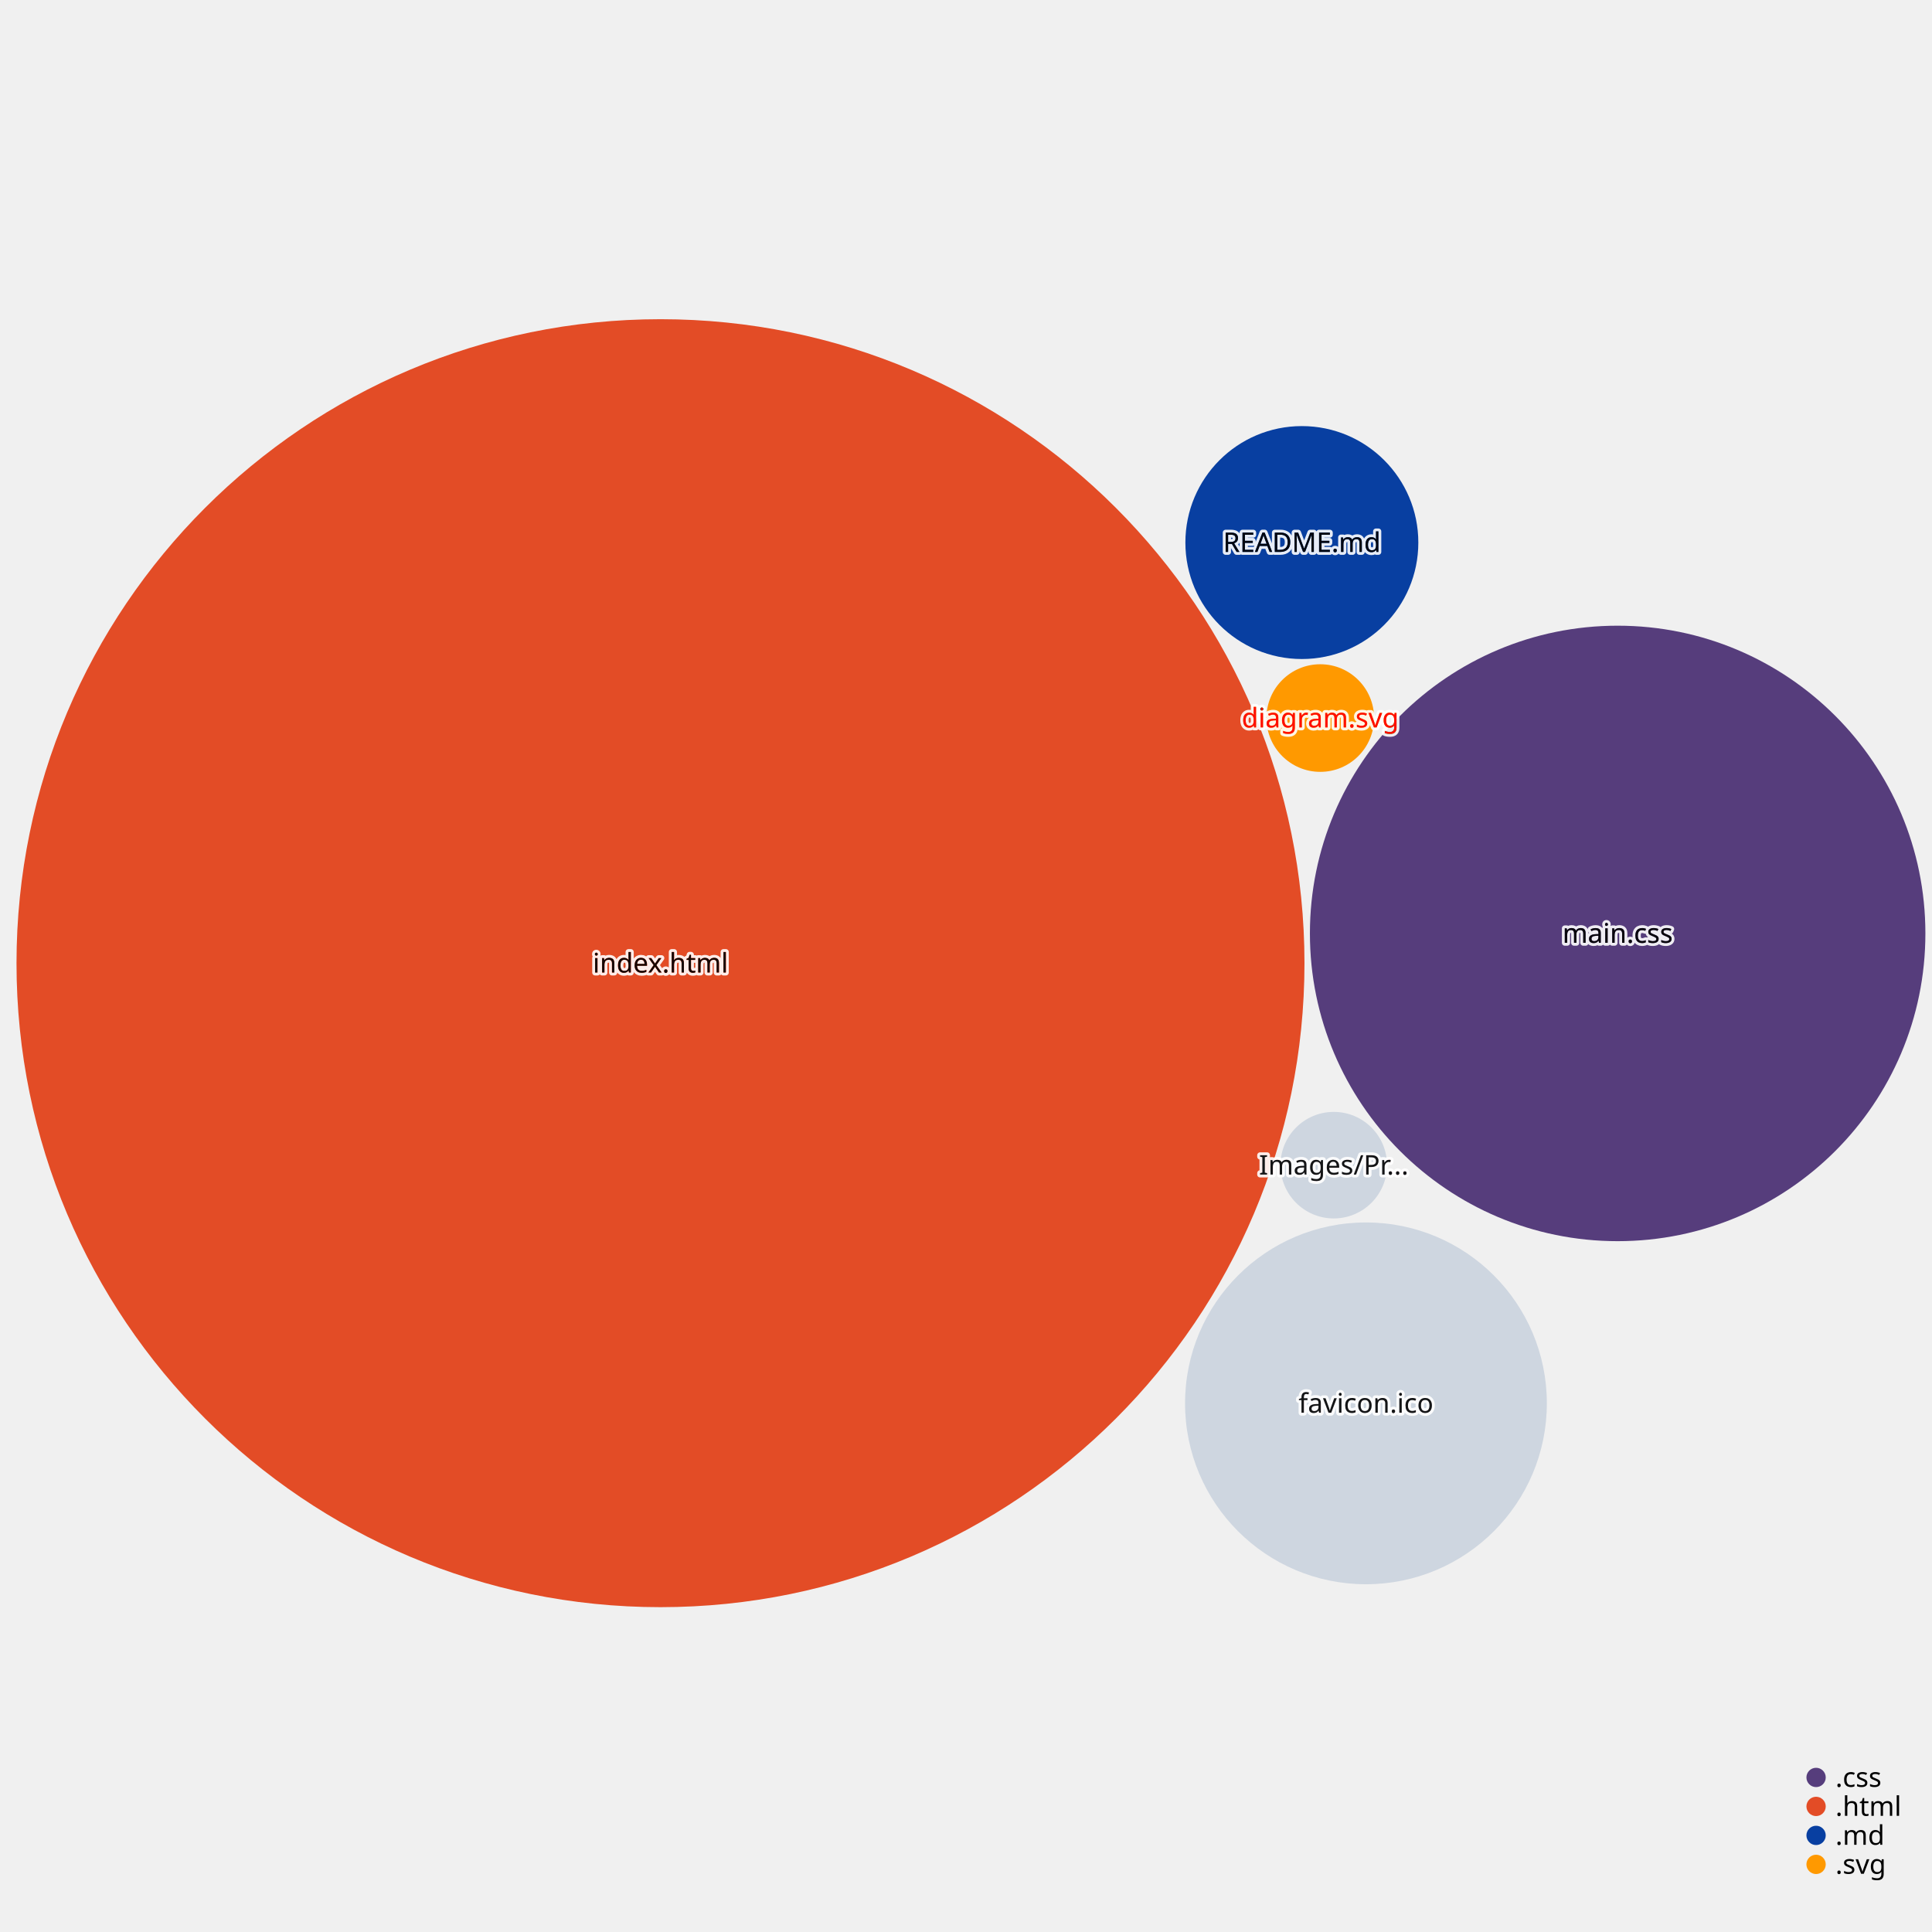
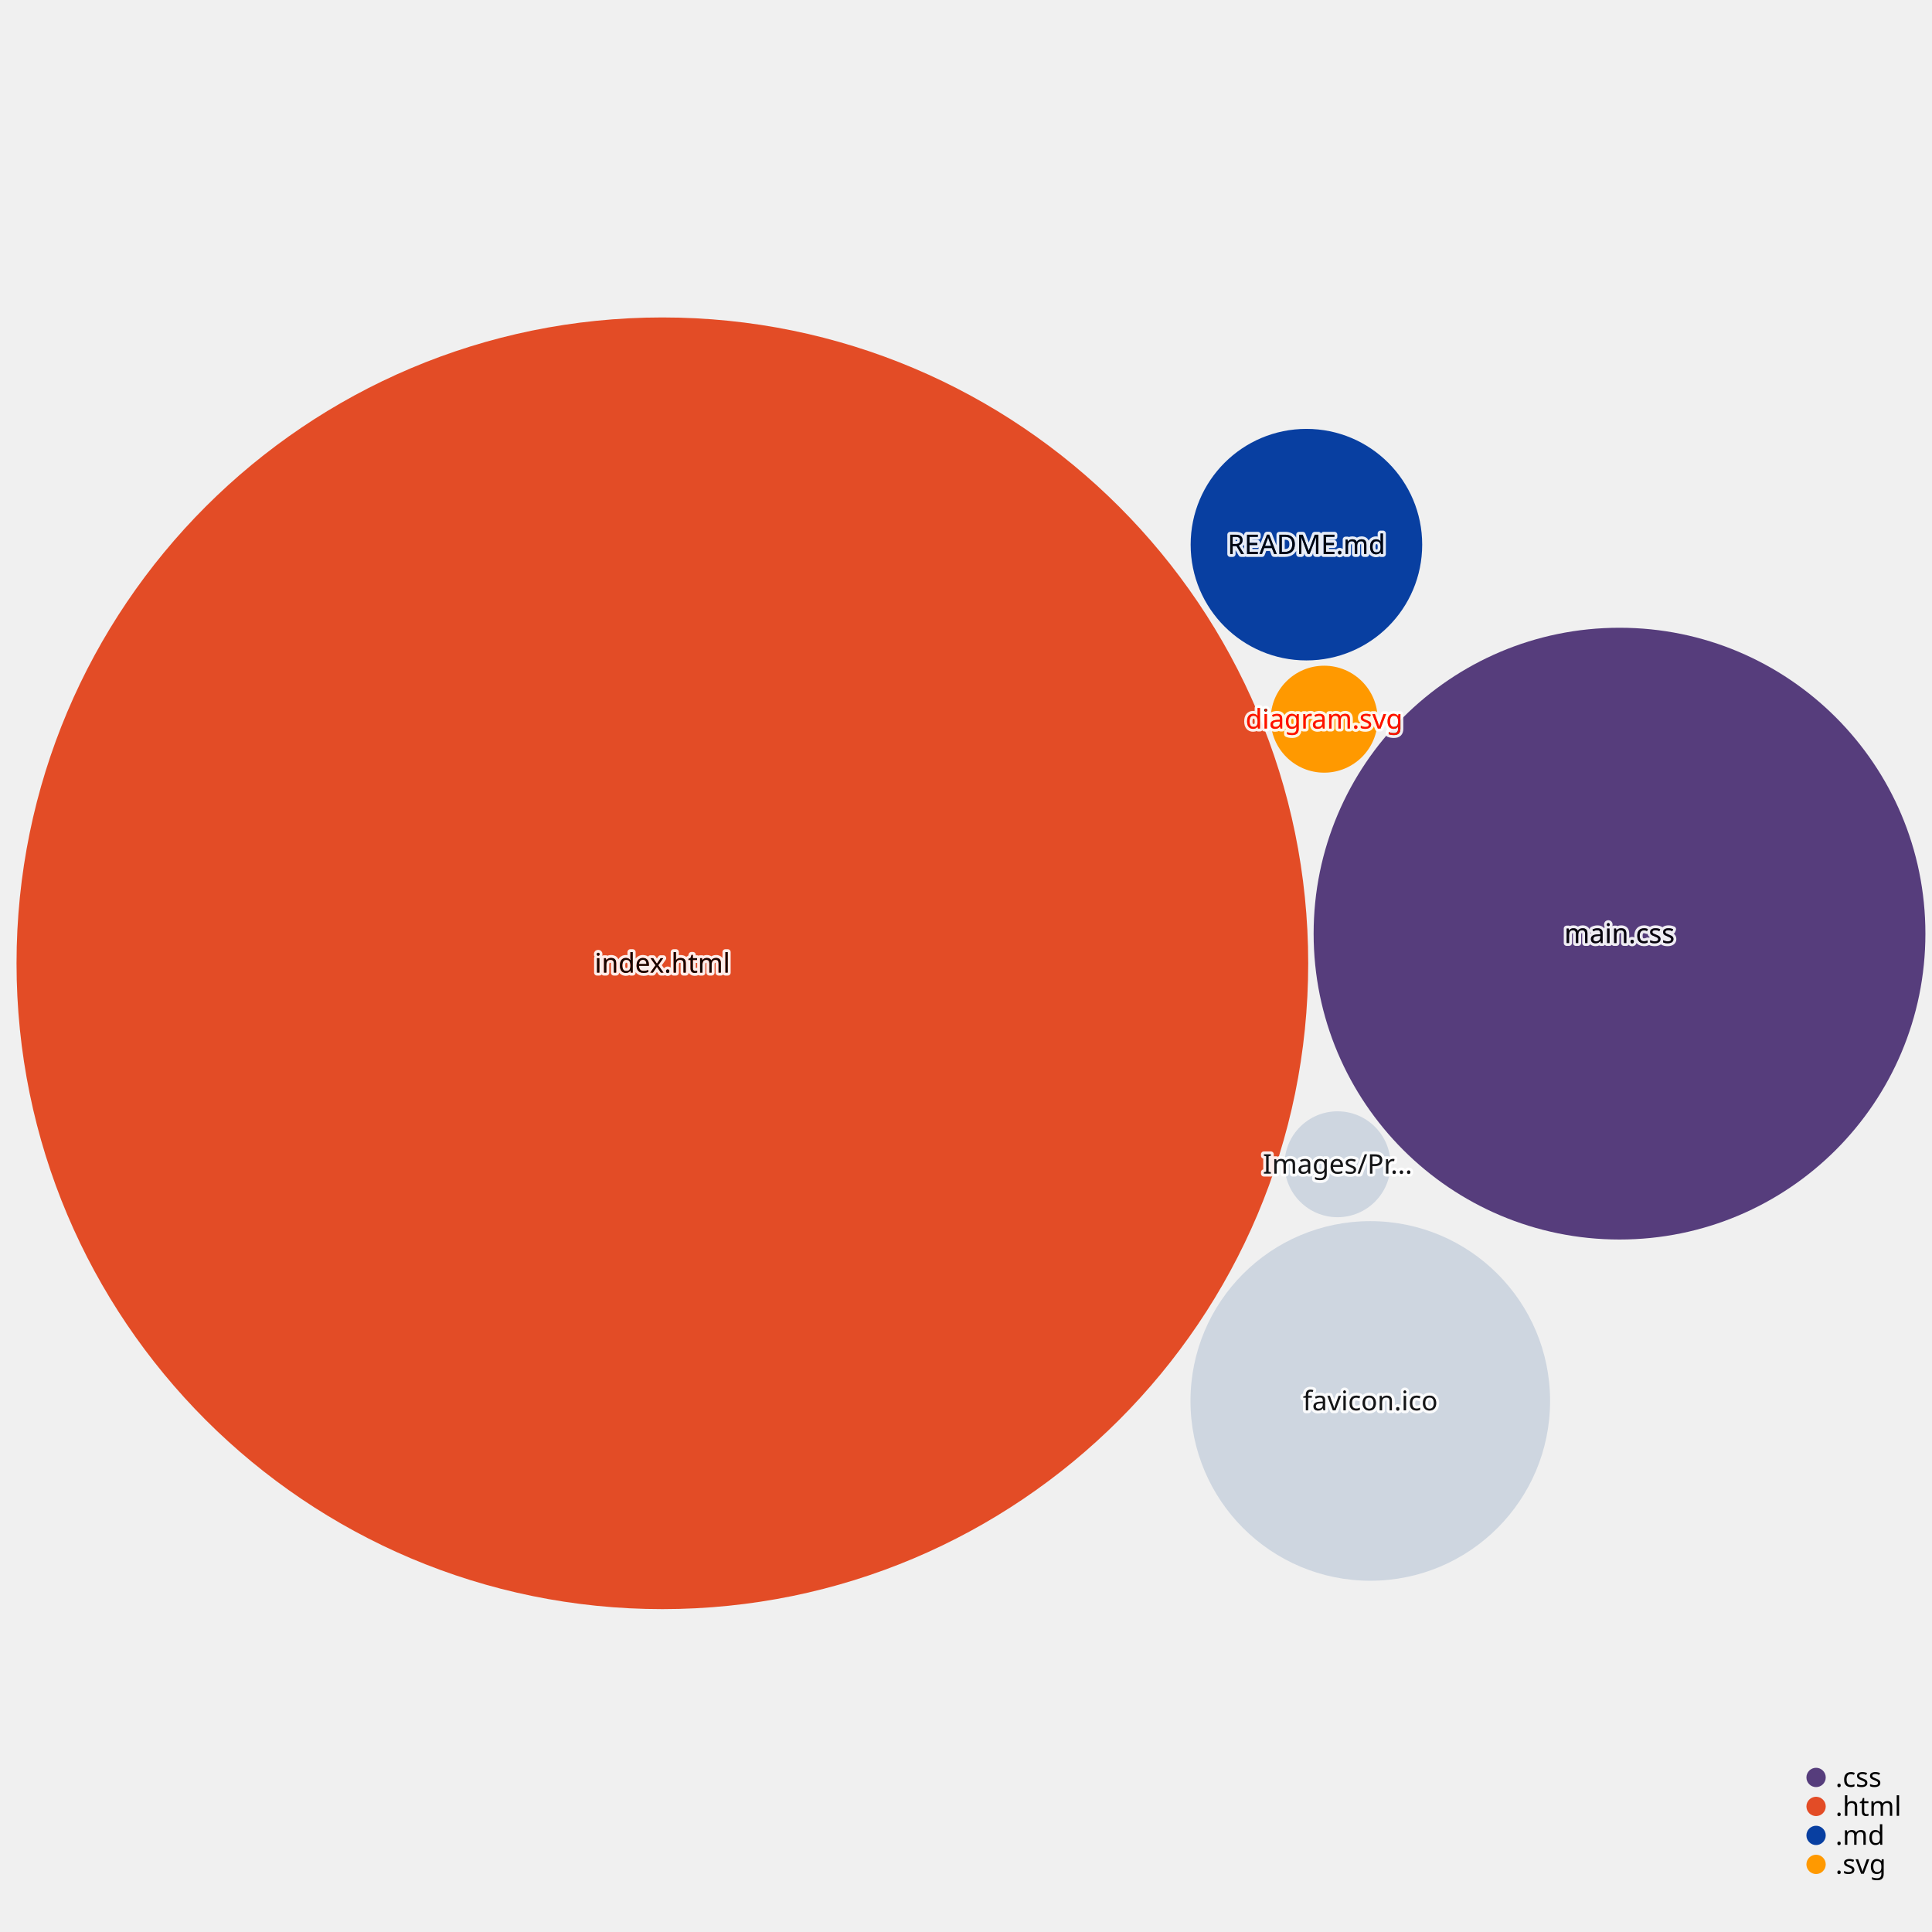
<svg xmlns="http://www.w3.org/2000/svg" width="1000" height="1000" style="background:white;font-family:sans-serif;overflow:visible">
  <defs>
    <filter id="glow" x="-50%" y="-50%" width="200%" height="200%">
      <feGaussianBlur stdDeviation="4" result="coloredBlur" />
      <feMerge>
        <feMergeNode in="coloredBlur" />
        <feMergeNode in="SourceGraphic" />
      </feMerge>
    </filter>
  </defs>
-   <g style="fill:#e34c26;transition:transform 0s ease-out, fill 0.1s ease-out" transform="translate(341.8681, 498.5429)">
-     <circle style="transition:all 0.5s ease-out" r="333.325" stroke-width="0" stroke="#374151" />
+   <g style="fill:#e34c26;transition:transform 0s ease-out, fill 0.1s ease-out" transform="translate(342.8427, 498.5925)">
+     <circle style="transition:all 0.5s ease-out" r="334.285" stroke-width="0" stroke="#374151" />
  </g>
-   <g style="fill:#563d7c;transition:transform 0s ease-out, fill 0.1s ease-out" transform="translate(837.2934, 483.1434)">
-     <circle style="transition:all 0.5s ease-out" r="159.286" stroke-width="0" stroke="#374151" />
+   <g style="fill:#563d7c;transition:transform 0s ease-out, fill 0.1s ease-out" transform="translate(838.2596, 483.2482)">
+     <circle style="transition:all 0.5s ease-out" r="158.326" stroke-width="0" stroke="#374151" />
  </g>
-   <g style="fill:#CED6E0;transition:transform 0s ease-out, fill 0.1s ease-out" transform="translate(707.015, 726.372)">
-     <circle style="transition:all 0.5s ease-out" r="93.63" stroke-width="0" stroke="#374151" />
+   <g style="fill:#CED6E0;transition:transform 0s ease-out, fill 0.1s ease-out" transform="translate(709.2571, 725.1278)">
+     <circle style="transition:all 0.5s ease-out" r="93.065" stroke-width="0" stroke="#374151" />
  </g>
-   <g style="fill:#083fa1;transition:transform 0s ease-out, fill 0.1s ease-out" transform="translate(673.8386, 280.8281)">
-     <circle style="transition:all 0.5s ease-out" r="60.285" stroke-width="0" stroke="#374151" />
+   <g style="fill:#083fa1;transition:transform 0s ease-out, fill 0.1s ease-out" transform="translate(676.2003, 281.9127)">
+     <circle style="transition:all 0.5s ease-out" r="59.922" stroke-width="0" stroke="#374151" />
  </g>
-   <g style="fill:#ff9900;transition:transform 0s ease-out, fill 0.1s ease-out" transform="translate(683.3686, 371.6633)">
-     <circle style="transition:all 0.5s ease-out" r="27.848" stroke-width="0" stroke="#374151" />
+   <g style="fill:#ff9900;transition:transform 0s ease-out, fill 0.1s ease-out" transform="translate(685.3864, 372.2495)">
+     <circle style="transition:all 0.5s ease-out" r="27.68" stroke-width="0" stroke="#374151" />
  </g>
-   <g style="fill:#CED6E0;transition:transform 0s ease-out, fill 0.1s ease-out" transform="translate(690.3516, 603.0895)">
-     <circle style="transition:all 0.5s ease-out" r="27.574" stroke-width="0" stroke="#374151" />
+   <g style="fill:#CED6E0;transition:transform 0s ease-out, fill 0.1s ease-out" transform="translate(692.3104, 602.6212)">
+     <circle style="transition:all 0.5s ease-out" r="27.408" stroke-width="0" stroke="#374151" />
  </g>
-   <g style="fill:#e34c26;transition:transform 0s ease-out" transform="translate(341.8681, 498.5429)">
+   <g style="fill:#e34c26;transition:transform 0s ease-out" transform="translate(342.8427, 498.5925)">
    <text style="pointer-events:none;opacity:0.9;font-size:14px;font-weight:500;transition:all 0.5s ease-out" fill="#4B5563" text-anchor="middle" dominant-baseline="middle" stroke="white" stroke-width="3" stroke-linejoin="round">index.html</text>
    <text style="pointer-events:none;opacity:1;font-size:14px;font-weight:500;transition:all 0.5s ease-out" text-anchor="middle" dominant-baseline="middle">index.html</text>
    <text style="pointer-events:none;opacity:0.9;font-size:14px;font-weight:500;mix-blend-mode:color-burn;transition:all 0.5s ease-out" fill="#110101" text-anchor="middle" dominant-baseline="middle">index.html</text>
  </g>
-   <g style="fill:#563d7c;transition:transform 0s ease-out" transform="translate(837.2934, 483.1434)">
+   <g style="fill:#563d7c;transition:transform 0s ease-out" transform="translate(838.2596, 483.2482)">
    <text style="pointer-events:none;opacity:0.9;font-size:14px;font-weight:500;transition:all 0.5s ease-out" fill="#4B5563" text-anchor="middle" dominant-baseline="middle" stroke="white" stroke-width="3" stroke-linejoin="round">main.css</text>
    <text style="pointer-events:none;opacity:1;font-size:14px;font-weight:500;transition:all 0.5s ease-out" text-anchor="middle" dominant-baseline="middle">main.css</text>
    <text style="pointer-events:none;opacity:0.9;font-size:14px;font-weight:500;mix-blend-mode:color-burn;transition:all 0.5s ease-out" fill="#110101" text-anchor="middle" dominant-baseline="middle">main.css</text>
  </g>
-   <g style="fill:#CED6E0;transition:transform 0s ease-out" transform="translate(707.015, 726.372)">
+   <g style="fill:#CED6E0;transition:transform 0s ease-out" transform="translate(709.2571, 725.1278)">
    <text style="pointer-events:none;opacity:0.9;font-size:14px;font-weight:500;transition:all 0.5s ease-out" fill="#4B5563" text-anchor="middle" dominant-baseline="middle" stroke="white" stroke-width="3" stroke-linejoin="round">favicon.ico</text>
    <text style="pointer-events:none;opacity:1;font-size:14px;font-weight:500;transition:all 0.5s ease-out" text-anchor="middle" dominant-baseline="middle">favicon.ico</text>
    <text style="pointer-events:none;opacity:0.9;font-size:14px;font-weight:500;mix-blend-mode:color-burn;transition:all 0.5s ease-out" fill="#110101" text-anchor="middle" dominant-baseline="middle">favicon.ico</text>
  </g>
-   <g style="fill:#083fa1;transition:transform 0s ease-out" transform="translate(673.8386, 280.8281)">
+   <g style="fill:#083fa1;transition:transform 0s ease-out" transform="translate(676.2003, 281.9127)">
    <text style="pointer-events:none;opacity:0.9;font-size:14px;font-weight:500;transition:all 0.5s ease-out" fill="#4B5563" text-anchor="middle" dominant-baseline="middle" stroke="white" stroke-width="3" stroke-linejoin="round">README.md</text>
    <text style="pointer-events:none;opacity:1;font-size:14px;font-weight:500;transition:all 0.5s ease-out" text-anchor="middle" dominant-baseline="middle">README.md</text>
    <text style="pointer-events:none;opacity:0.9;font-size:14px;font-weight:500;mix-blend-mode:color-burn;transition:all 0.5s ease-out" fill="#110101" text-anchor="middle" dominant-baseline="middle">README.md</text>
  </g>
-   <g style="fill:#ff9900;transition:transform 0s ease-out" transform="translate(683.3686, 371.6633)">
+   <g style="fill:#ff9900;transition:transform 0s ease-out" transform="translate(685.3864, 372.2495)">
    <text style="pointer-events:none;opacity:0.9;font-size:14px;font-weight:500;transition:all 0.5s ease-out" fill="#4B5563" text-anchor="middle" dominant-baseline="middle" stroke="white" stroke-width="3" stroke-linejoin="round">diagram.svg</text>
    <text style="pointer-events:none;opacity:1;font-size:14px;font-weight:500;transition:all 0.5s ease-out" text-anchor="middle" dominant-baseline="middle">diagram.svg</text>
    <text style="pointer-events:none;opacity:0.9;font-size:14px;font-weight:500;mix-blend-mode:color-burn;transition:all 0.5s ease-out" fill="#110101" text-anchor="middle" dominant-baseline="middle">diagram.svg</text>
  </g>
-   <g style="fill:#CED6E0;transition:transform 0s ease-out" transform="translate(690.3516, 603.0895)">
+   <g style="fill:#CED6E0;transition:transform 0s ease-out" transform="translate(692.3104, 602.6212)">
    <text style="pointer-events:none;opacity:0.9;font-size:14px;font-weight:500;transition:all 0.5s ease-out" fill="#4B5563" text-anchor="middle" dominant-baseline="middle" stroke="white" stroke-width="3" stroke-linejoin="round">Images/Pr...</text>
    <text style="pointer-events:none;opacity:1;font-size:14px;font-weight:500;transition:all 0.5s ease-out" text-anchor="middle" dominant-baseline="middle">Images/Pr...</text>
    <text style="pointer-events:none;opacity:0.9;font-size:14px;font-weight:500;mix-blend-mode:color-burn;transition:all 0.5s ease-out" fill="#110101" text-anchor="middle" dominant-baseline="middle">Images/Pr...</text>
  </g>
  <g transform="translate(940, 920)">
    <g transform="translate(0, 0)">
      <circle r="5" fill="#563d7c" />
      <text x="10" style="font-size:14px;font-weight:300" dominant-baseline="middle">.css</text>
    </g>
    <g transform="translate(0, 15)">
      <circle r="5" fill="#e34c26" />
      <text x="10" style="font-size:14px;font-weight:300" dominant-baseline="middle">.html</text>
    </g>
    <g transform="translate(0, 30)">
      <circle r="5" fill="#083fa1" />
      <text x="10" style="font-size:14px;font-weight:300" dominant-baseline="middle">.md</text>
    </g>
    <g transform="translate(0, 45)">
      <circle r="5" fill="#ff9900" />
      <text x="10" style="font-size:14px;font-weight:300" dominant-baseline="middle">.svg</text>
    </g>
    <g fill="#9CA3AF" style="font-weight:300;font-style:italic;font-size:12px">each dot sized by file size</g>
  </g>
</svg>
